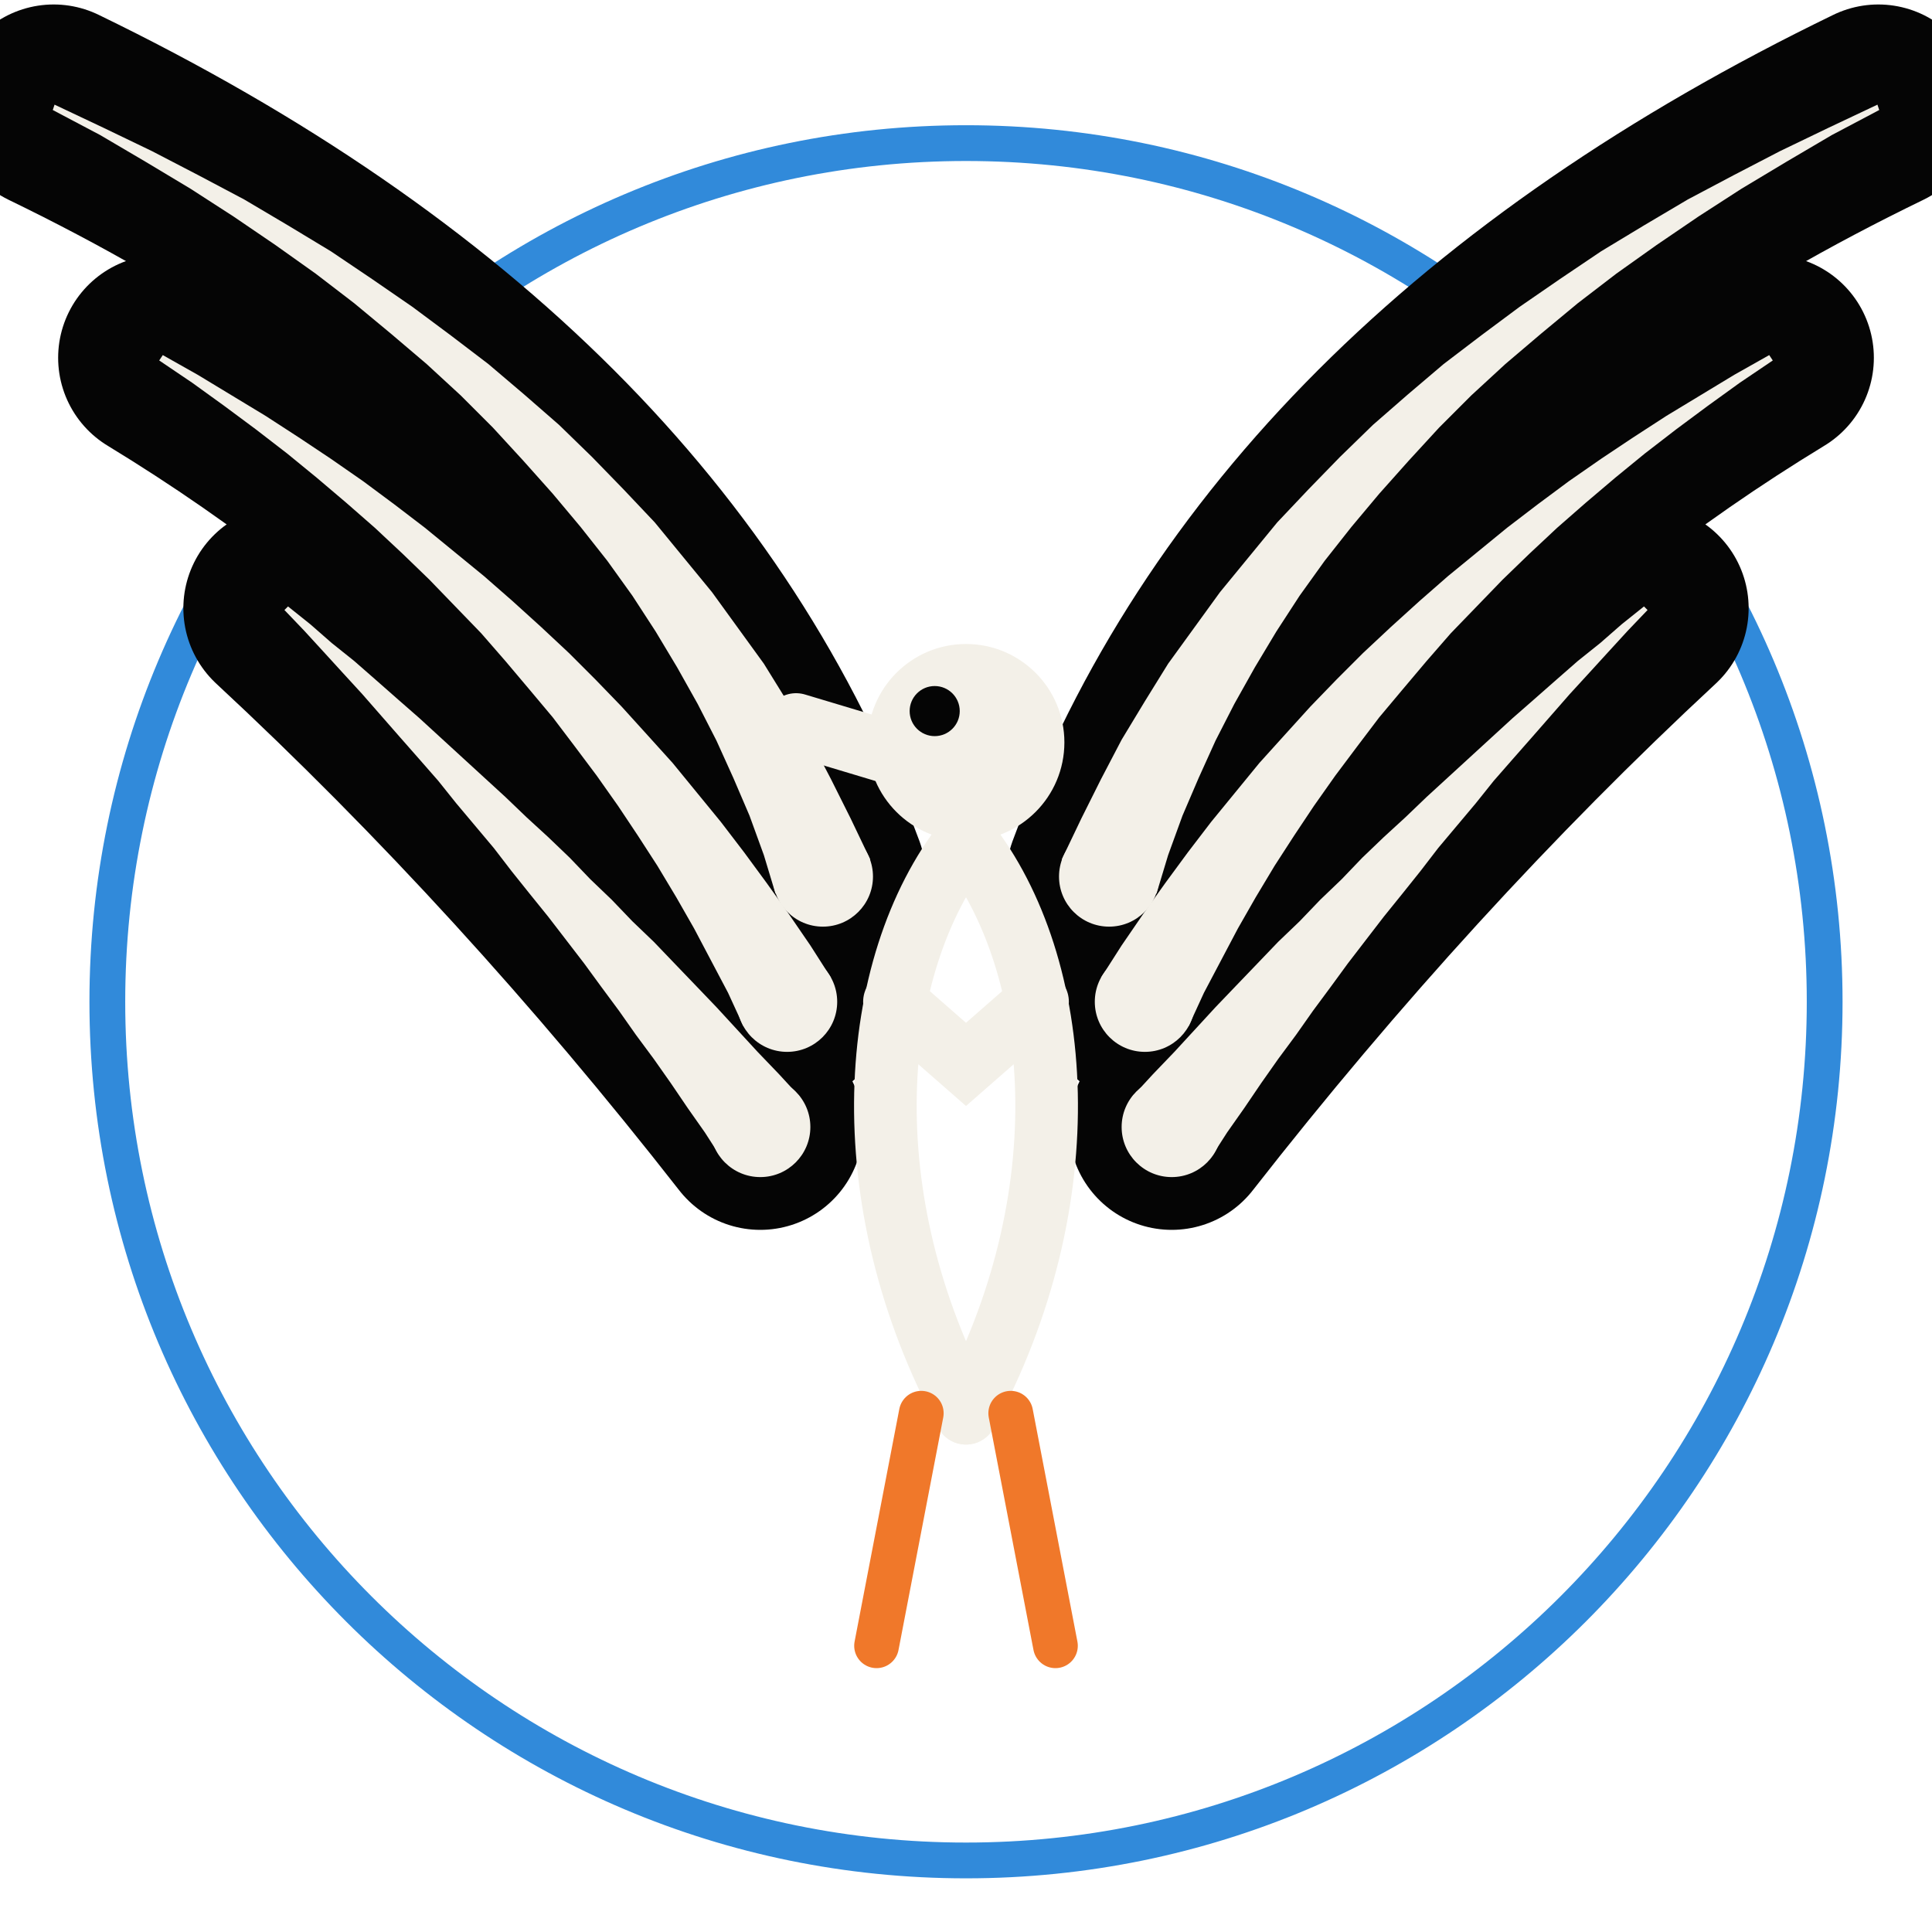
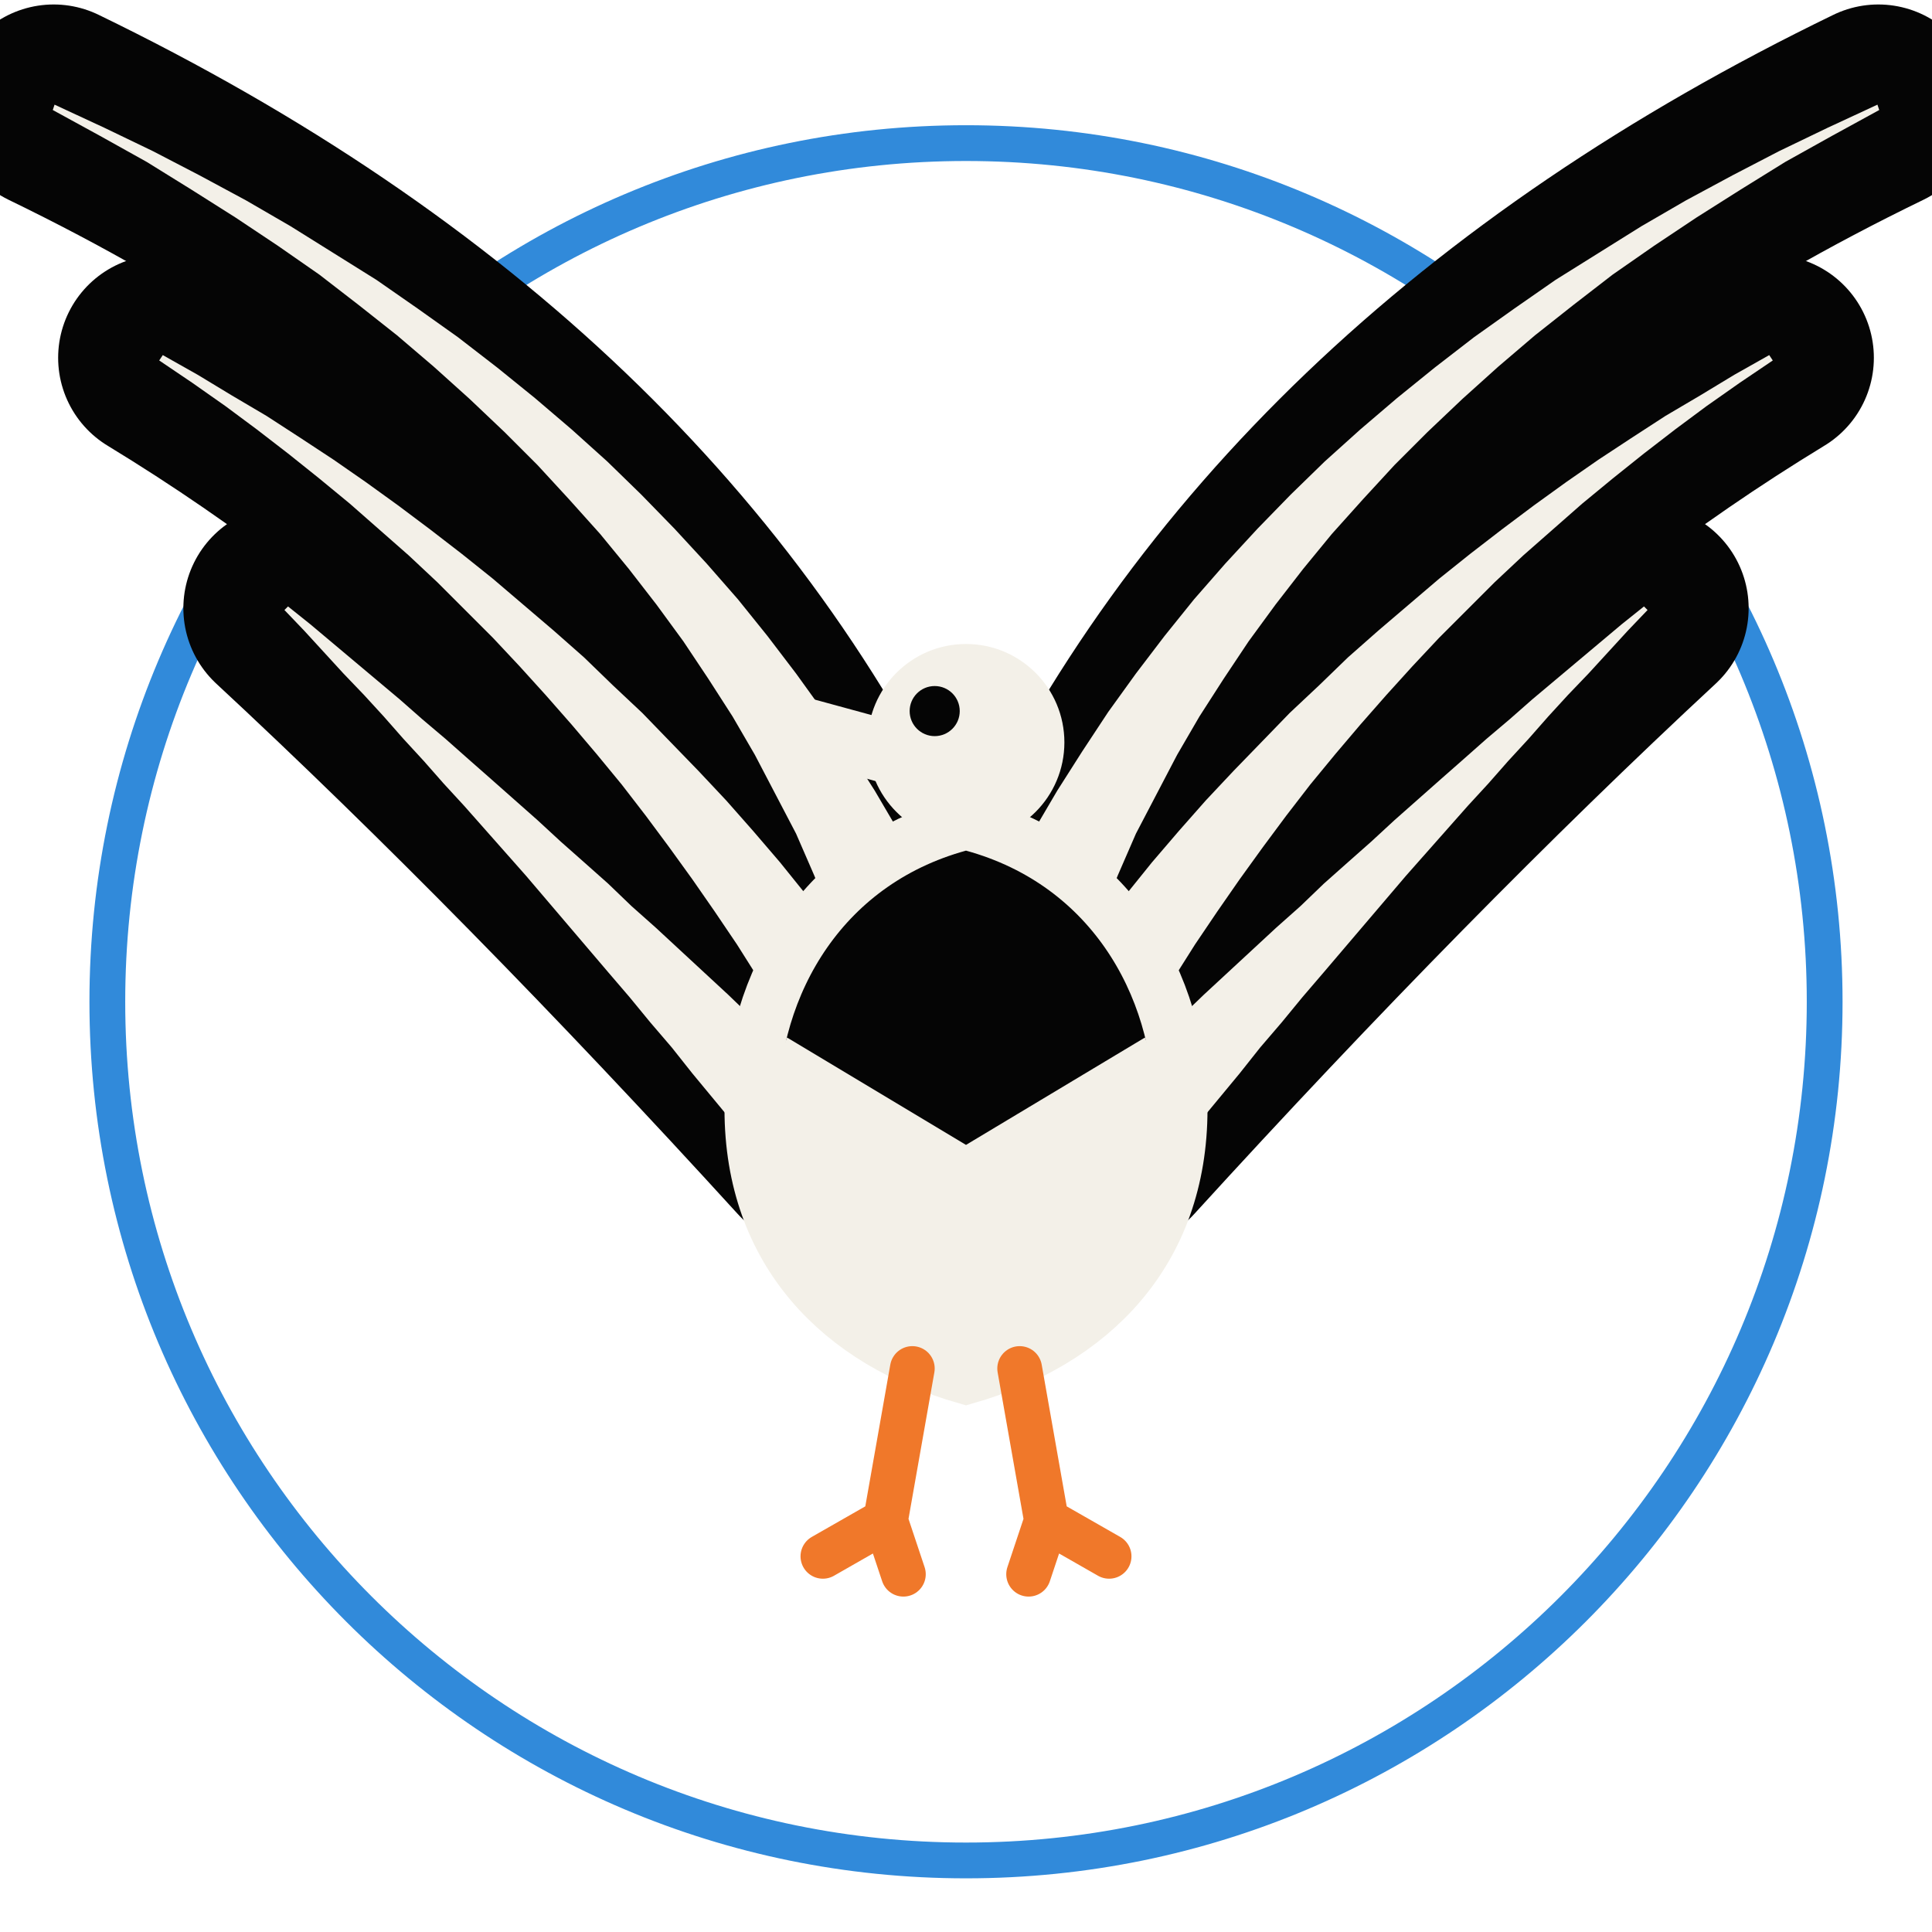
<svg xmlns="http://www.w3.org/2000/svg" viewBox="12 8 216 216">
  <circle cx="120" cy="120" r="96" fill="none" stroke="#318ada" stroke-width="4" />
-   <path d="M136 106Q156 52 222 20" fill="none" stroke="#050505" stroke-width="23" stroke-linecap="round" />
+   <path d="M130 108Q156 52 222 20" fill="none" stroke="#050505" stroke-width="23" stroke-linecap="round" />
  <g transform="matrix(-1 0 0 1 240 0)">
-     <path d="M136 106Q156 52 222 20" fill="none" stroke="#050505" stroke-width="23" stroke-linecap="round" />
+     <path d="M130 108Q156 52 222 20" fill="none" stroke="#050505" stroke-width="23" stroke-linecap="round" />
  </g>
-   <path d="M140 120Q164 76 210 48" fill="none" stroke="#050505" stroke-width="23" stroke-linecap="round" />
+   <path d="M134 122Q164 76 210 48" fill="none" stroke="#050505" stroke-width="23" stroke-linecap="round" />
  <g transform="matrix(-1 0 0 1 240 0)">
-     <path d="M140 120Q164 76 210 48" fill="none" stroke="#050505" stroke-width="23" stroke-linecap="round" />
+     <path d="M134 122Q164 76 210 48" fill="none" stroke="#050505" stroke-width="23" stroke-linecap="round" />
  </g>
-   <path d="M143 134Q168 102 196 76" fill="none" stroke="#050505" stroke-width="23" stroke-linecap="round" />
+   <path d="M137 136Q168 102 196 76" fill="none" stroke="#050505" stroke-width="23" stroke-linecap="round" />
  <g transform="matrix(-1 0 0 1 240 0)">
-     <path d="M143 134Q168 102 196 76" fill="none" stroke="#050505" stroke-width="23" stroke-linecap="round" />
+     <path d="M137 136Q168 102 196 76" fill="none" stroke="#050505" stroke-width="23" stroke-linecap="round" />
  </g>
-   <path d="M141.3 107.9L142.6 103.6L144.2 99.2L146 95L147.9 90.8L150 86.7L152.3 82.6L154.7 78.6L157.3 74.6L160.1 70.7L163.1 66.9L166.2 63.2L169.5 59.5L172.9 55.8L176.5 52.2L180.3 48.7L184.3 45.3L188.4 41.9L192.7 38.6L197.2 35.4L201.9 32.2L206.7 29.1L211.7 26.1L216.8 23.1L222.1 20.3L221.9 19.7L216.4 22.3L211 24.9L205.8 27.6L200.7 30.3L195.8 33.2L191 36.1L186.4 39.2L181.9 42.3L177.6 45.5L173.4 48.7L169.4 52.1L165.5 55.5L161.8 59.1L158.3 62.7L154.8 66.4L151.6 70.3L148.4 74.2L145.5 78.2L142.6 82.2L140 86.4L137.4 90.7L135.1 95.1L132.9 99.5L130.7 104.1Z" fill="#f3f0e8" />
+   <path d="M135.1 110.4L137 105.8L139 101.2L141.3 96.8L143.6 92.4L146.1 88.1L148.8 83.9L151.6 79.7L154.6 75.6L157.7 71.6L160.9 67.7L164.4 63.8L167.9 60L171.6 56.3L175.5 52.6L179.5 49L183.6 45.5L187.9 42.1L192.3 38.7L196.9 35.5L201.7 32.3L206.6 29.2L211.6 26.1L216.8 23.2L222.1 20.3L221.9 19.7L216.3 22.3L210.9 24.9L205.7 27.6L200.5 30.4L195.5 33.3L190.7 36.3L185.9 39.3L181.3 42.5L176.8 45.7L172.4 49.1L168.2 52.5L164.1 56L160.1 59.6L156.3 63.3L152.6 67.1L149 71L145.5 75L142.2 79.1L139 83.3L135.9 87.6L133 92L130.2 96.4L127.5 101L124.9 105.6Z" fill="#f3f0e8" />
  <g transform="matrix(-1 0 0 1 240 0)">
-     <path d="M141.3 107.9L142.6 103.6L144.2 99.2L146 95L147.9 90.8L150 86.7L152.3 82.6L154.7 78.6L157.3 74.6L160.1 70.7L163.1 66.9L166.2 63.2L169.5 59.5L172.9 55.8L176.5 52.2L180.3 48.7L184.3 45.3L188.4 41.9L192.7 38.6L197.2 35.4L201.9 32.2L206.7 29.1L211.7 26.1L216.8 23.1L222.1 20.3L221.9 19.7L216.4 22.3L211 24.9L205.8 27.6L200.7 30.3L195.8 33.2L191 36.1L186.4 39.2L181.9 42.3L177.6 45.5L173.4 48.7L169.4 52.1L165.5 55.5L161.8 59.1L158.3 62.7L154.8 66.4L151.6 70.3L148.4 74.2L145.5 78.2L142.6 82.2L140 86.4L137.4 90.7L135.1 95.1L132.9 99.5L130.7 104.1Z" fill="#f3f0e8" />
+     <path d="M135.1 110.4L137 105.8L139 101.2L141.3 96.8L143.6 92.4L146.1 88.1L148.8 83.9L151.6 79.7L154.6 75.6L157.7 71.6L160.9 67.7L164.4 63.8L167.9 60L171.6 56.3L175.5 52.6L179.5 49L183.6 45.5L187.9 42.1L192.3 38.7L196.9 35.5L201.7 32.3L206.6 29.2L211.6 26.1L216.8 23.2L222.1 20.3L221.9 19.7L216.3 22.3L210.9 24.9L205.7 27.6L200.5 30.4L195.5 33.3L190.7 36.3L185.9 39.3L181.3 42.5L176.8 45.7L172.4 49.1L168.2 52.5L164.1 56L160.1 59.6L156.3 63.3L152.6 67.1L149 71L145.5 75L142.2 79.1L139 83.3L135.9 87.6L133 92L130.2 96.4L127.5 101L124.9 105.6Z" fill="#f3f0e8" />
  </g>
-   <circle cx="136" cy="106" r="5.6" fill="#f3f0e8" />
+   <path d="M138.7 125.1L140.9 121.2L143.2 117.4L145.6 113.6L148.1 109.9L150.6 106.3L153.2 102.7L155.8 99.2L158.5 95.7L161.3 92.3L164.1 89L167 85.7L169.9 82.5L172.9 79.3L176 76.2L179.1 73.1L182.3 70.1L185.6 67.2L188.9 64.3L192.3 61.5L195.8 58.7L199.3 56L202.8 53.4L206.5 50.8L210.2 48.3L209.8 47.7L205.9 49.9L202.1 52.2L198.2 54.5L194.5 56.9L190.7 59.4L187.1 61.9L183.5 64.5L179.9 67.2L176.4 69.9L172.9 72.7L169.5 75.6L166.1 78.5L162.7 81.5L159.5 84.6L156.2 87.7L153.1 90.9L149.9 94.2L146.8 97.5L143.8 100.9L140.8 104.4L137.9 108L135 111.6L132.1 115.2L129.3 118.9Z" fill="#f3f0e8" />
  <g transform="matrix(-1 0 0 1 240 0)">
-     <circle cx="136" cy="106" r="5.6" fill="#f3f0e8" />
+     <path d="M138.7 125.1L140.9 121.2L143.2 117.4L145.6 113.6L148.1 109.9L150.6 106.3L153.2 102.7L155.8 99.2L158.5 95.7L161.3 92.3L164.1 89L167 85.7L169.9 82.5L172.9 79.3L176 76.2L179.1 73.1L182.3 70.1L185.6 67.2L188.9 64.3L192.3 61.5L195.8 58.7L199.3 56L202.8 53.4L206.5 50.8L210.2 48.3L209.8 47.7L205.9 49.9L202.1 52.2L198.2 54.5L194.5 56.9L190.7 59.4L187.1 61.9L183.5 64.5L179.9 67.2L176.4 69.9L172.9 72.7L169.5 75.6L166.1 78.5L162.7 81.5L159.5 84.6L156.2 87.7L153.1 90.9L149.9 94.2L146.8 97.5L143.8 100.9L140.8 104.4L137.9 108L135 111.6L132.1 115.2L129.3 118.9Z" fill="#f3f0e8" />
  </g>
-   <path d="M144.9 122.7L146.6 119L148.5 115.4L150.4 111.8L152.4 108.3L154.5 104.8L156.7 101.4L158.9 98.1L161.3 94.7L163.7 91.5L166.2 88.2L168.8 85.1L171.5 81.9L174.2 78.8L177.1 75.8L180 72.8L183 69.9L186.1 67L189.3 64.2L192.6 61.4L195.9 58.7L199.4 56L202.9 53.4L206.5 50.8L210.2 48.3L209.8 47.7L205.9 49.9L202.1 52.2L198.3 54.5L194.6 56.9L191 59.3L187.4 61.8L183.9 64.4L180.5 67L177.2 69.7L173.9 72.4L170.7 75.2L167.5 78.1L164.4 81L161.4 84L158.5 87L155.6 90.2L152.8 93.3L150.1 96.6L147.4 99.9L144.8 103.3L142.3 106.7L139.8 110.2L137.4 113.7L135.1 117.3Z" fill="#f3f0e8" />
+   <path d="M141.1 139.8L143.5 136.8L145.8 133.8L148.2 130.9L150.6 128L152.9 125.1L155.3 122.3L157.6 119.5L160 116.7L162.3 114L164.6 111.3L166.9 108.6L169.2 105.9L171.5 103.3L173.8 100.7L176.1 98.1L178.4 95.6L180.6 93.1L182.9 90.6L185.1 88.1L187.3 85.7L189.6 83.3L191.8 80.9L194 78.5L196.2 76.2L195.8 75.8L193.3 77.8L190.8 79.9L188.3 82L185.8 84.1L183.3 86.2L180.8 88.4L178.2 90.6L175.6 92.9L173.1 95.1L170.5 97.4L167.9 99.7L165.3 102.1L162.7 104.4L160 106.8L157.4 109.3L154.7 111.7L152 114.2L149.3 116.7L146.6 119.2L143.9 121.8L141.2 124.4L138.4 127L135.7 129.6L132.9 132.2Z" fill="#f3f0e8" />
  <g transform="matrix(-1 0 0 1 240 0)">
-     <path d="M144.9 122.7L146.6 119L148.5 115.4L150.4 111.8L152.4 108.3L154.5 104.8L156.7 101.4L158.9 98.1L161.3 94.7L163.7 91.5L166.2 88.2L168.8 85.1L171.5 81.9L174.2 78.8L177.1 75.8L180 72.8L183 69.9L186.1 67L189.3 64.2L192.6 61.4L195.9 58.7L199.4 56L202.9 53.4L206.5 50.8L210.2 48.3L209.8 47.7L205.9 49.9L202.1 52.2L198.3 54.5L194.6 56.9L191 59.3L187.4 61.8L183.9 64.4L180.5 67L177.2 69.7L173.9 72.4L170.7 75.2L167.5 78.1L164.4 81L161.4 84L158.5 87L155.6 90.2L152.8 93.3L150.1 96.6L147.4 99.9L144.8 103.3L142.3 106.7L139.8 110.2L137.4 113.7L135.1 117.3Z" fill="#f3f0e8" />
+     <path d="M141.1 139.8L143.5 136.8L145.8 133.8L148.2 130.9L150.6 128L152.9 125.1L155.3 122.3L157.6 119.5L160 116.7L162.3 114L164.6 111.3L166.9 108.6L169.2 105.9L171.5 103.3L173.8 100.7L176.1 98.1L178.4 95.6L180.6 93.1L182.9 90.6L185.1 88.1L187.3 85.7L189.6 83.3L191.8 80.9L194 78.5L196.2 76.2L195.8 75.8L193.3 77.8L190.8 79.9L188.3 82L185.8 84.1L183.3 86.2L180.8 88.4L178.2 90.6L175.6 92.9L173.1 95.1L170.5 97.4L167.9 99.7L165.3 102.1L162.7 104.4L160 106.8L157.4 109.3L154.7 111.7L152 114.2L149.3 116.7L146.6 119.2L143.9 121.8L141.2 124.4L138.4 127L135.7 129.6L132.9 132.2Z" fill="#f3f0e8" />
  </g>
-   <circle cx="140" cy="120" r="5.6" fill="#f3f0e8" />
-   <g transform="matrix(-1 0 0 1 240 0)">
-     <circle cx="140" cy="120" r="5.6" fill="#f3f0e8" />
-   </g>
-   <path d="M147.4 137.4L149.2 134.6L151.1 131.9L153 129.1L154.9 126.4L156.9 123.7L158.8 121L160.8 118.3L162.7 115.7L164.7 113.1L166.7 110.5L168.8 107.9L170.8 105.4L172.8 102.8L174.9 100.3L177 97.8L179 95.3L181.1 92.9L183.3 90.4L185.4 88L187.5 85.6L189.7 83.2L191.8 80.9L194 78.5L196.2 76.2L195.8 75.8L193.3 77.8L190.9 79.9L188.4 81.9L186 84L183.5 86.2L181.1 88.3L178.7 90.5L176.3 92.7L173.9 94.9L171.5 97.1L169.1 99.4L166.7 101.6L164.3 103.9L162 106.3L159.6 108.6L157.3 111L154.9 113.3L152.6 115.7L150.2 118.2L147.9 120.6L145.6 123.1L143.3 125.6L140.9 128.1L138.6 130.6Z" fill="#f3f0e8" />
-   <g transform="matrix(-1 0 0 1 240 0)">
-     <path d="M147.4 137.4L149.2 134.6L151.1 131.9L153 129.1L154.9 126.4L156.9 123.7L158.8 121L160.8 118.3L162.7 115.7L164.7 113.1L166.7 110.5L168.8 107.9L170.8 105.4L172.8 102.8L174.9 100.3L177 97.8L179 95.3L181.1 92.9L183.3 90.4L185.4 88L187.5 85.6L189.7 83.2L191.8 80.9L194 78.5L196.2 76.2L195.8 75.8L193.3 77.8L190.9 79.9L188.4 81.9L186 84L183.5 86.2L181.1 88.3L178.7 90.5L176.3 92.7L173.9 94.9L171.5 97.1L169.1 99.4L166.7 101.6L164.3 103.9L162 106.3L159.6 108.6L157.3 111L154.9 113.3L152.6 115.7L150.2 118.2L147.9 120.6L145.6 123.1L143.3 125.6L140.9 128.1L138.6 130.6Z" fill="#f3f0e8" />
-   </g>
-   <circle cx="143" cy="134" r="5.6" fill="#f3f0e8" />
-   <g transform="matrix(-1 0 0 1 240 0)">
-     <circle cx="143" cy="134" r="5.6" fill="#f3f0e8" />
-   </g>
-   <path d="M120 102C131 116 133 142 120 166" fill="none" stroke="#f3f0e8" stroke-width="7" stroke-linecap="round" />
-   <g transform="matrix(-1 0 0 1 240 0)">
-     <path d="M120 102C131 116 133 142 120 166" fill="none" stroke="#f3f0e8" stroke-width="7" stroke-linecap="round" />
-   </g>
-   <path d="M112 120L120 127L128 120" fill="none" stroke="#f3f0e8" stroke-width="7" stroke-linecap="round" />
+   <path d="M120 100C136 104 144 118 144 132C144 148 134 158 120 162C106 158 96 148 96 132C96 118 104 104 120 100Z" fill="#050505" stroke="#f3f0e8" stroke-width="6" />
+   <path d="M100 124L120 136L140 124C143 131 143 140 140 147C134 156 127 160 120 161C113 160 106 156 100 147C97 140 97 131 100 124Z" fill="#f3f0e8" />
  <circle cx="120" cy="91" r="11" fill="#f3f0e8" />
-   <path d="M111 92L101 89" fill="none" stroke="#f3f0e8" stroke-width="7" stroke-linecap="round" />
+   <path d="M111 92L100 89" fill="none" stroke="#f3f0e8" stroke-width="7" stroke-linecap="round" />
  <circle cx="116.5" cy="87.5" r="2.8" fill="#050505" />
-   <path d="M115 166L110 192M125 166L130 192" fill="none" stroke="#f0782a" stroke-width="5" stroke-linecap="round" />
+   <path d="M114 161L111 178M126 161L129 178M111 178L104 182M111 178L113 184M129 178L136 182M129 178L127 184" fill="none" stroke="#f0782a" stroke-width="5" stroke-linecap="round" />
</svg>
